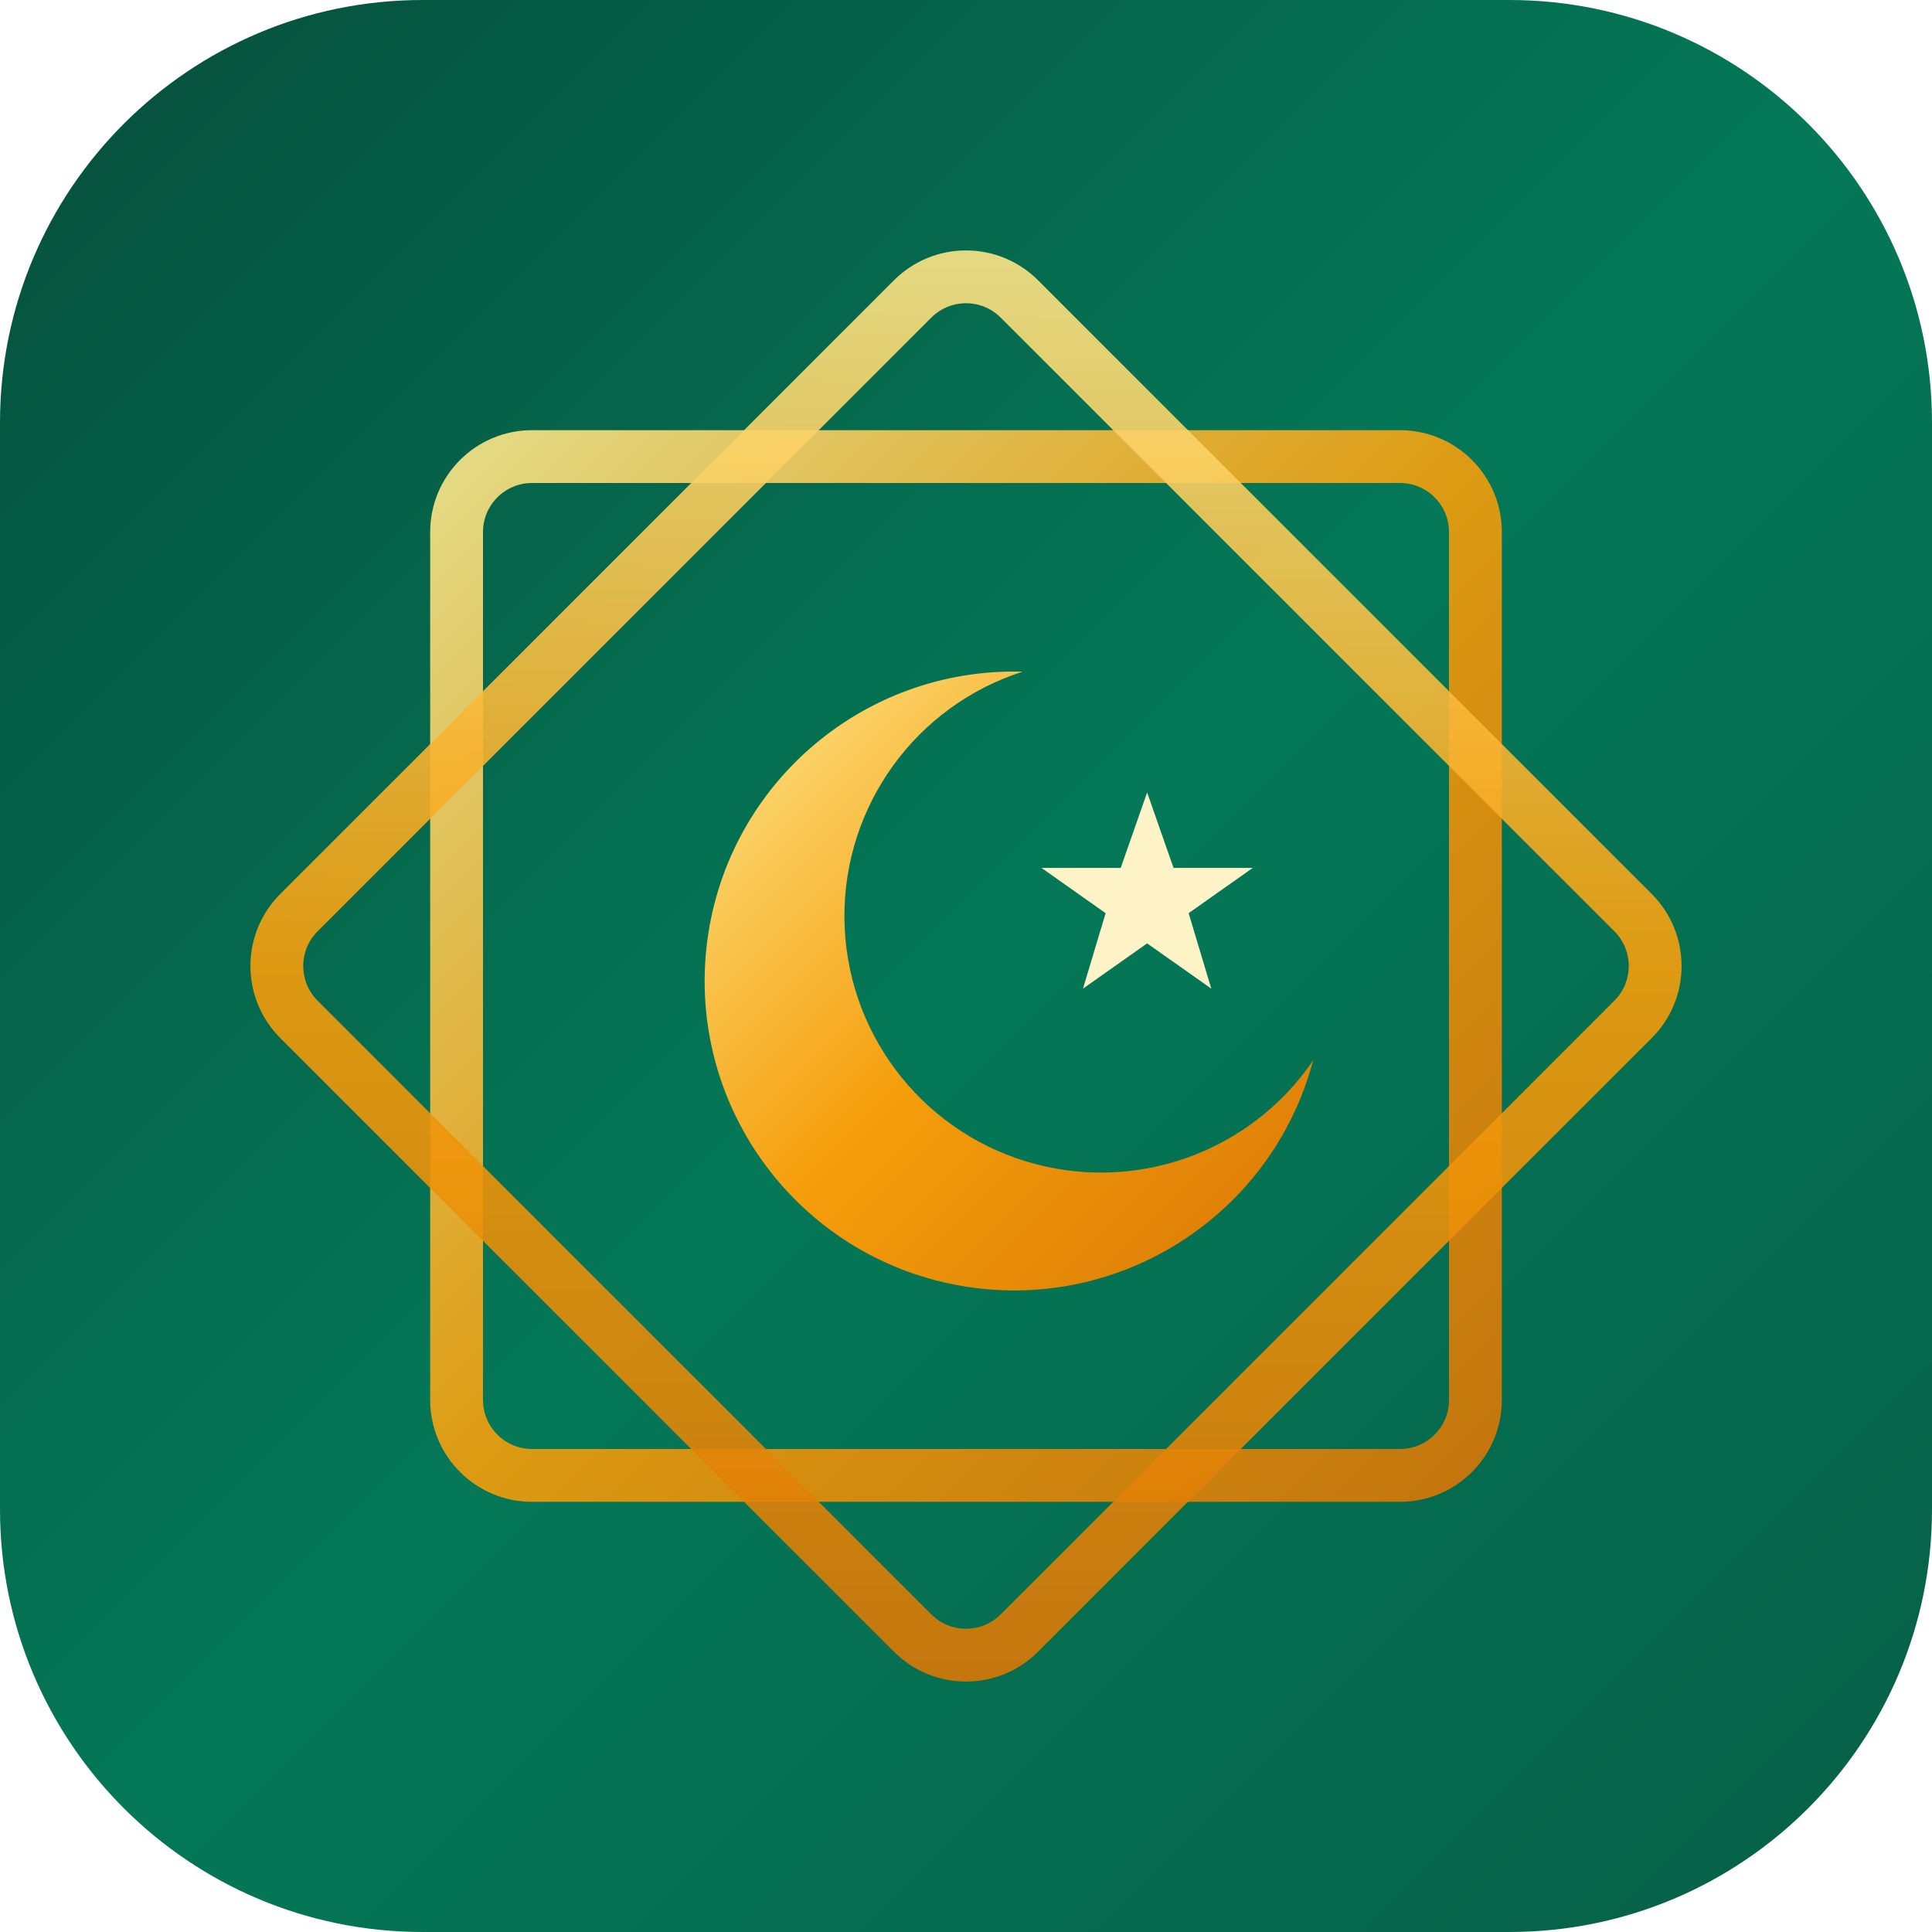
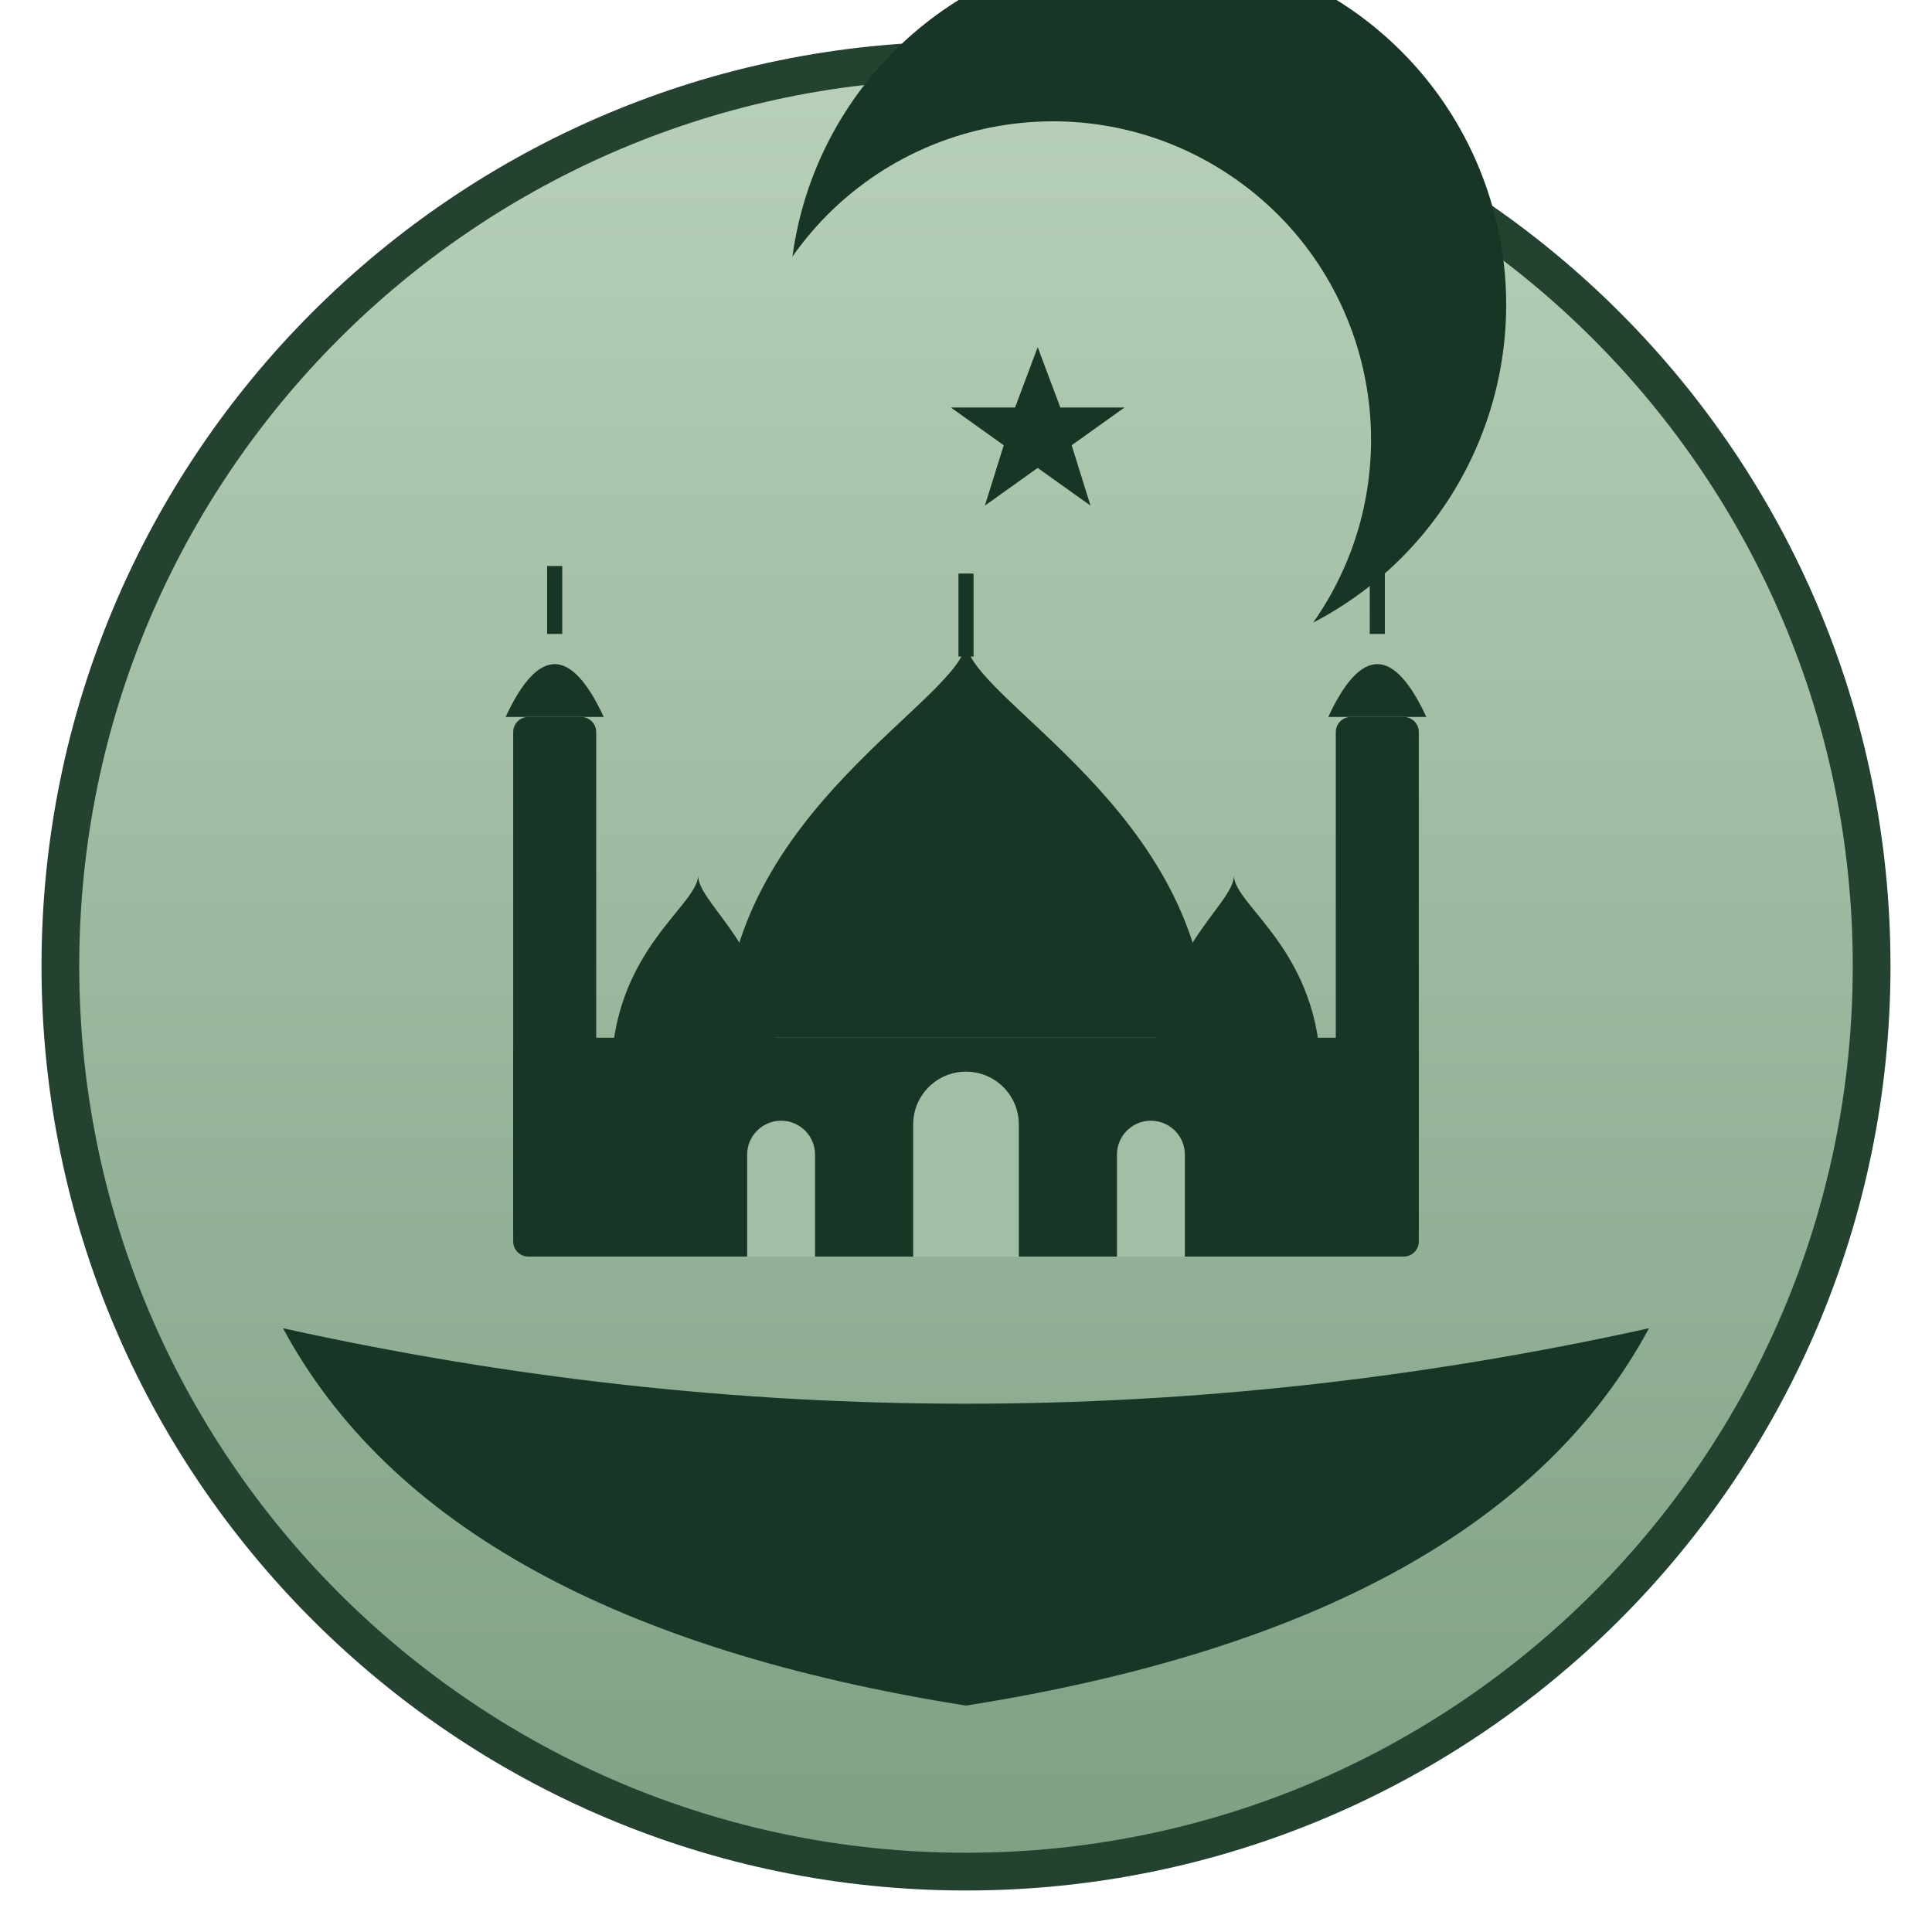
<svg xmlns="http://www.w3.org/2000/svg" viewBox="0 0 512 512" width="512" height="512">
  <defs>
-     <linearGradient id="bg" x1="0%" y1="0%" x2="100%" y2="100%">
-       <stop offset="0%" stop-color="#064e3b" />
-       <stop offset="50%" stop-color="#047857" />
-       <stop offset="100%" stop-color="#065f46" />
-     </linearGradient>
-     <linearGradient id="gold" x1="0%" y1="0%" x2="100%" y2="100%">
-       <stop offset="0%" stop-color="#fde68a" />
-       <stop offset="50%" stop-color="#f59e0b" />
-       <stop offset="100%" stop-color="#d97706" />
+     <linearGradient id="sageCircle" x1="0%" y1="0%" x2="0%" y2="100%">
+       <stop offset="0%" stop-color="#b8d0b9" />
+       <stop offset="100%" stop-color="#7fa083" />
    </linearGradient>
  </defs>
-   <rect width="512" height="512" rx="112" fill="url(#bg)" />
-   <g transform="translate(256, 256)">
-     <rect x="-135" y="-135" width="270" height="270" rx="20" fill="none" stroke="url(#gold)" stroke-width="14" opacity="0.9" />
-     <rect x="-135" y="-135" width="270" height="270" rx="20" fill="none" stroke="url(#gold)" stroke-width="14" transform="rotate(45)" opacity="0.9" />
-     <path d="M 15 -78 A 82 82 0 1 0 92 25 A 68 68 0 1 1 15 -78 Z" fill="url(#gold)" />
-     <polygon points="48,-46 55,-26 76,-26 59,-14 65,6 48,-6 31,6 37,-14 20,-26 41,-26" fill="#fef3c7" />
-   </g>
+   <circle cx="256" cy="256" r="240" fill="url(#sageCircle)" stroke="#234230" stroke-width="10" />
+   <path d="M 210 68 A 95 95 0 1 1 348 165 A 82 82 0 1 0 210 68 Z" fill="#183626" />
+   <polygon points="275,92 281,108 298,108 284,118 289,134 275,124 261,134 266,118 252,108 269,108" fill="#183626" />
+   <rect x="136" y="190" width="22" height="140" rx="4" fill="#183626" />
+   <path d="M 134 190 Q 147 162 160 190 Z" fill="#183626" />
+   <rect x="145" y="150" width="4" height="18" fill="#183626" />
+   <rect x="354" y="190" width="22" height="140" rx="4" fill="#183626" />
+   <path d="M 352 190 Q 365 162 378 190 Z" fill="#183626" />
+   <rect x="363" y="150" width="4" height="18" fill="#183626" />
+   <path d="M 192 275 C 192 215, 256 185, 256 170 C 256 185, 320 215, 320 275 Z" fill="#183626" />
+   <rect x="254" y="152" width="4" height="22" fill="#183626" />
+   <path d="M 162 285 C 162 252, 185 240, 185 232 C 185 240, 206 252, 206 285 Z" fill="#183626" />
+   <path d="M 306 285 C 306 252, 327 240, 327 232 C 327 240, 350 252, 350 285 Z" fill="#183626" />
+   <rect x="136" y="275" width="240" height="58" rx="4" fill="#183626" />
+   <path d="M 242 333 L 242 298 A 14 14 0 0 1 270 298 L 270 333 Z" fill="#a2bea4" />
+   <path d="M 198 333 L 198 306 A 9 9 0 0 1 216 306 L 216 333 Z" fill="#a2bea4" />
+   <path d="M 296 333 L 296 306 A 9 9 0 0 1 314 306 L 314 333 Z" fill="#a2bea4" />
+   <path d="M 75 352 Q 256 392 437 352 Q 395 430 256 452 Q 117 430 75 352 Z" fill="#183626" />
</svg>
